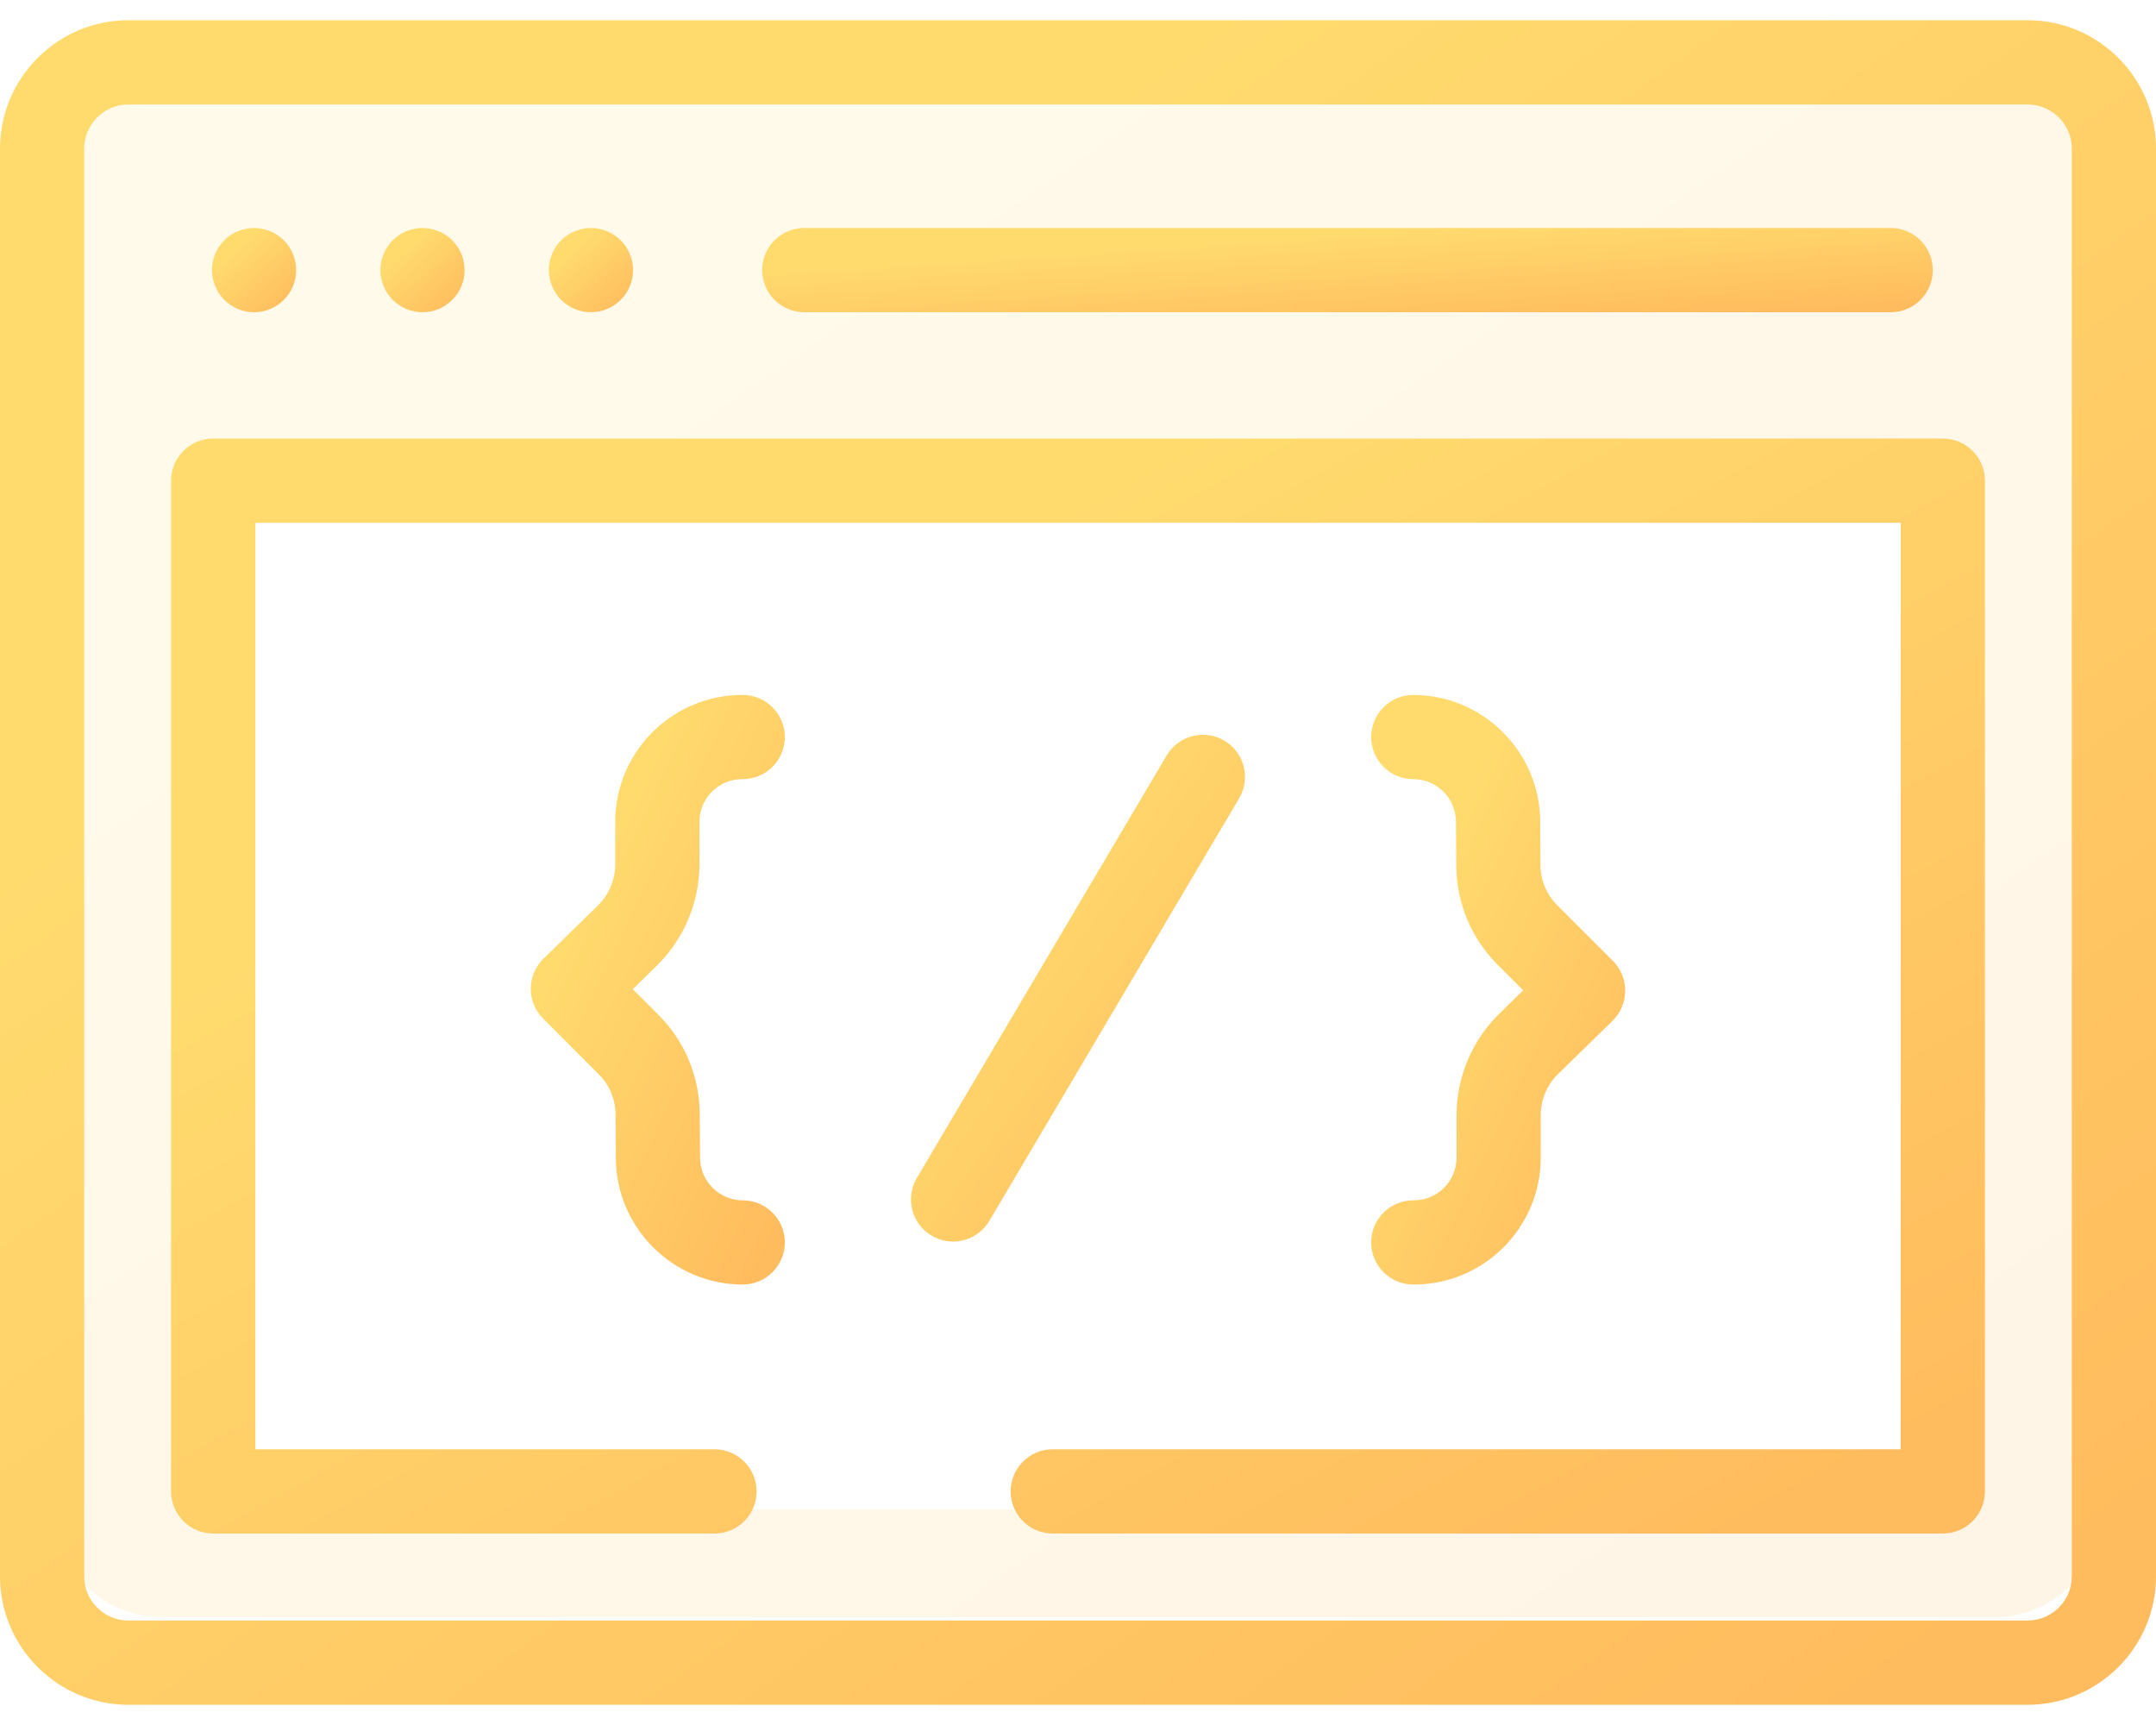
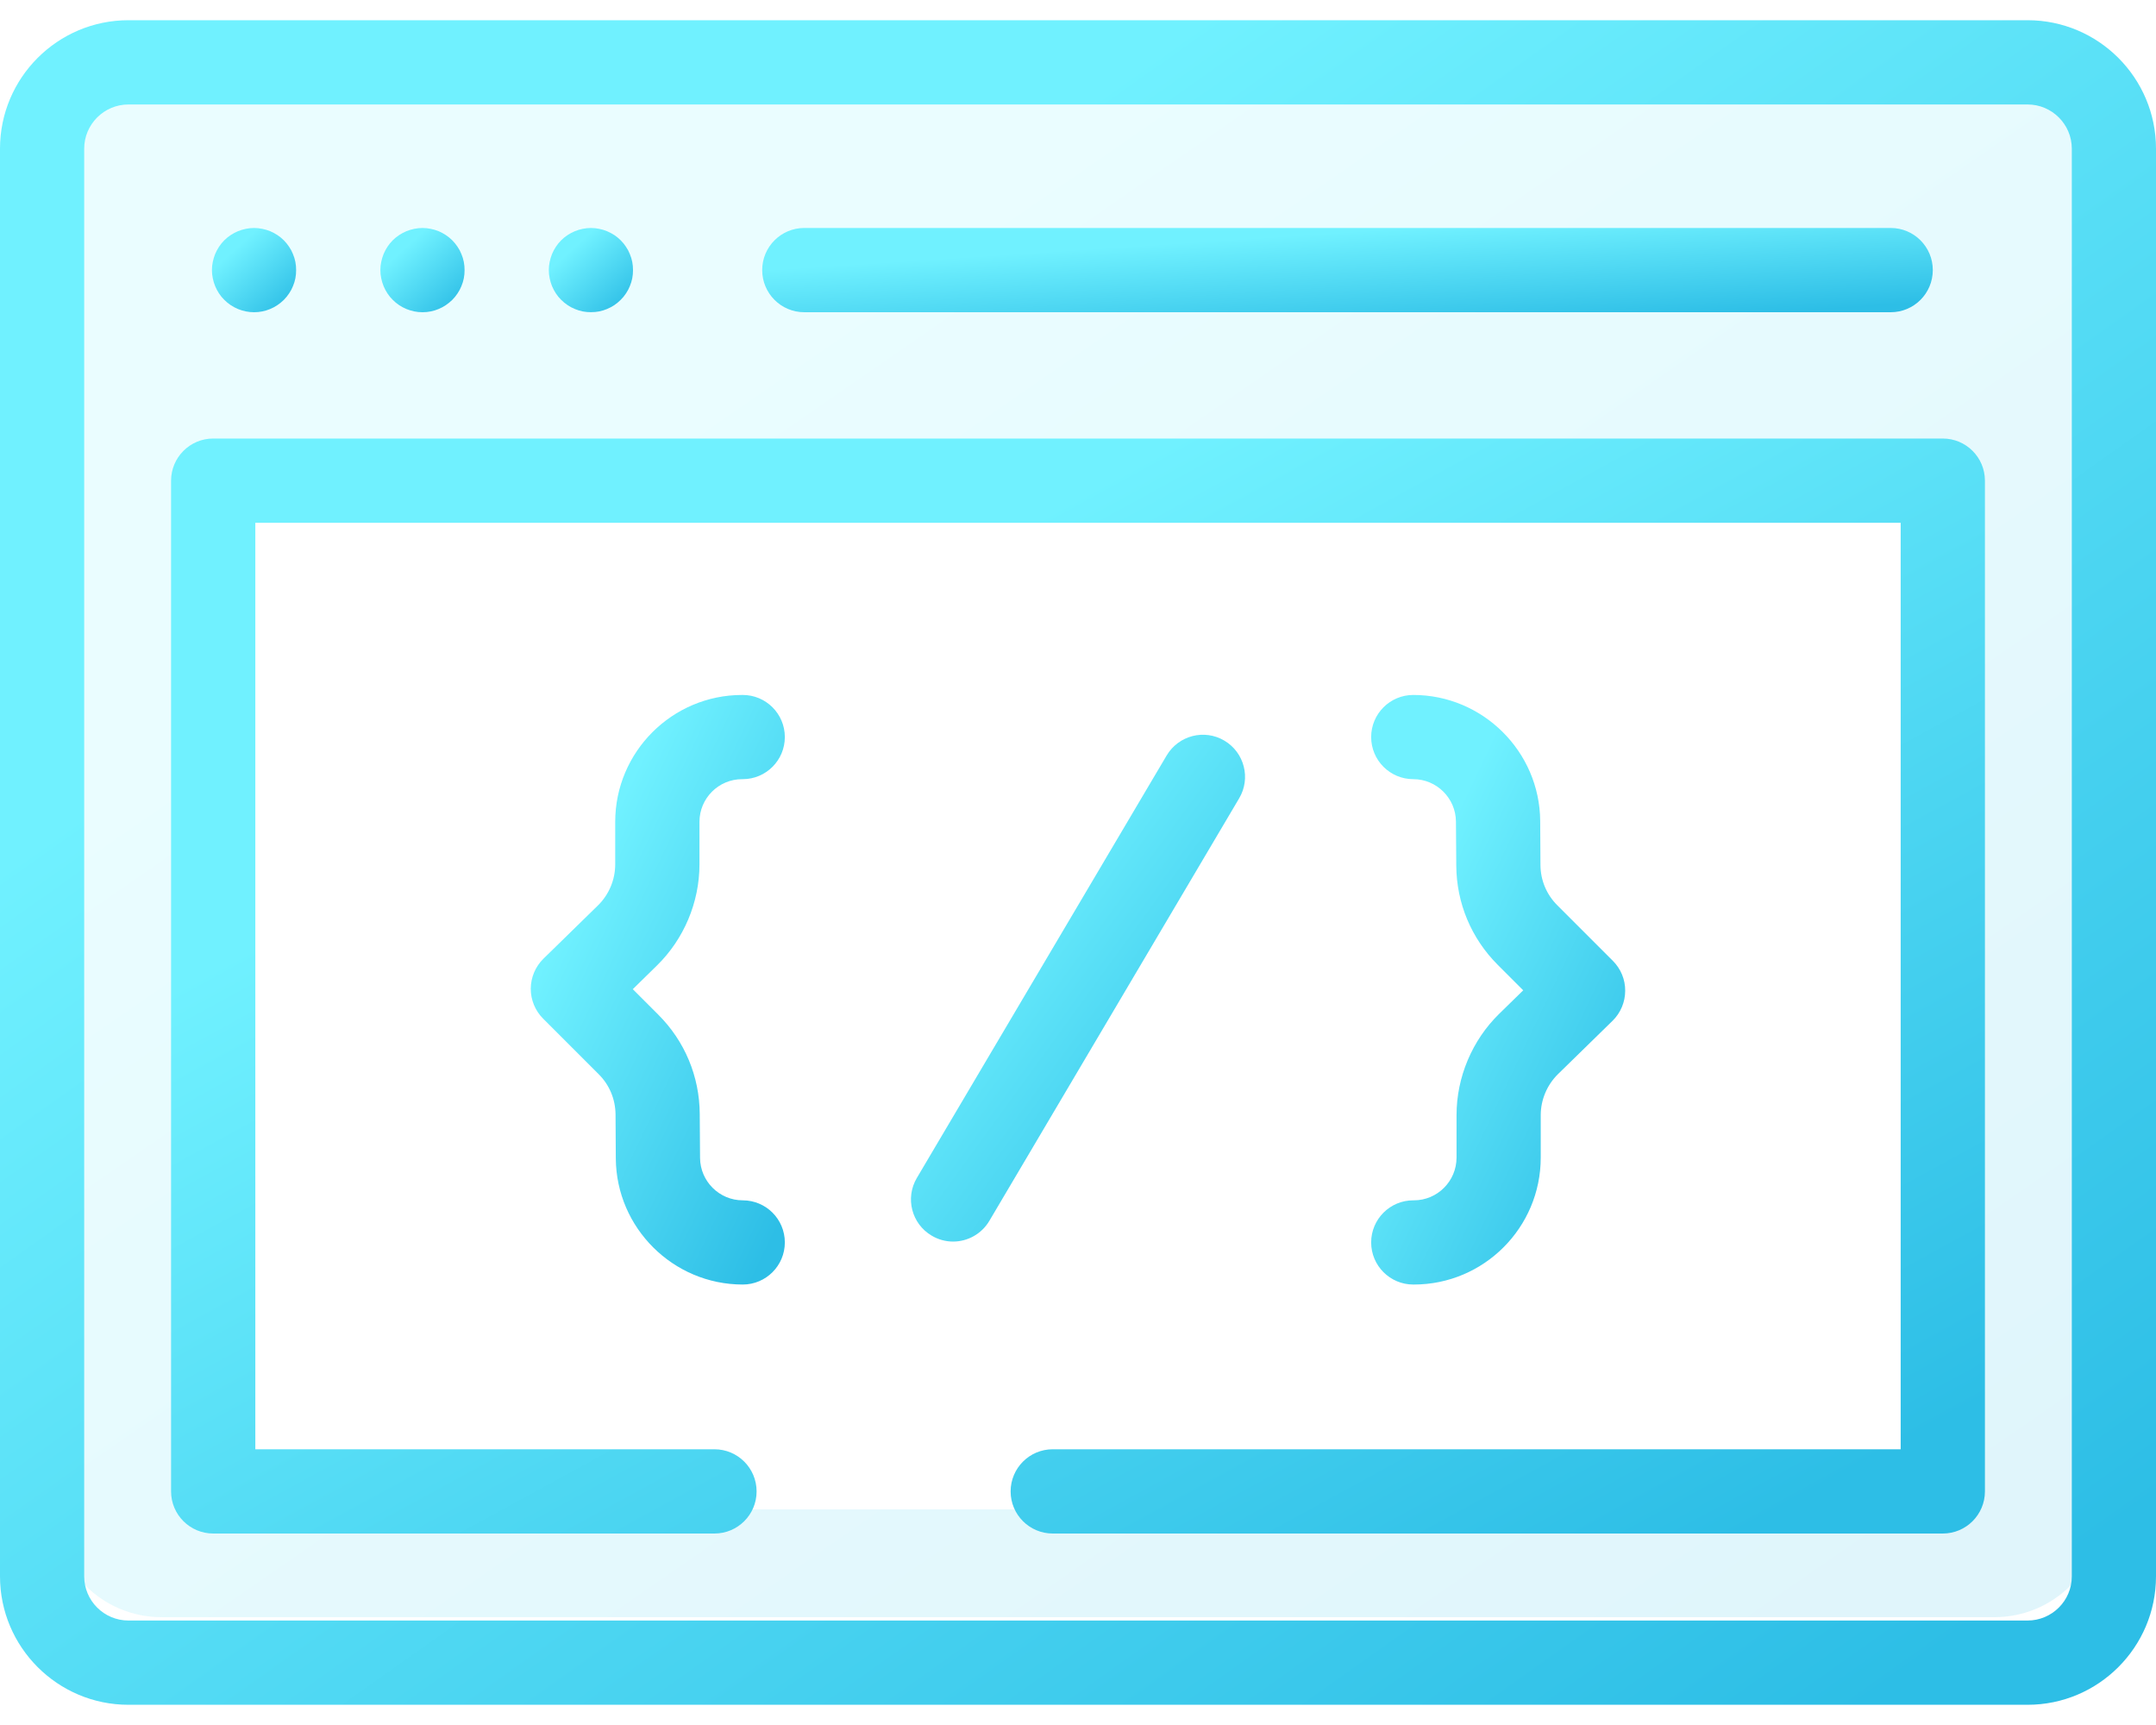
<svg xmlns="http://www.w3.org/2000/svg" width="40" height="32" viewBox="0 0 40 32" fill="none">
  <path opacity="0.15" fill-rule="evenodd" clip-rule="evenodd" d="M3 1C1.895 1 1 1.895 1 3V28C1 29.105 1.895 30 3 30H37C38.105 30 39 29.105 39 28V3C39 1.895 38.105 1 37 1H3ZM36 9H4V28H36V9Z" fill="url(#paint0_linear)" />
  <path d="M37.617 0.375H2.383C1.069 0.375 0 1.444 0 2.758V29.242C0 30.556 1.069 31.625 2.383 31.625H37.617C38.931 31.625 40 30.556 40 29.242V2.758C40 1.444 38.931 0.375 37.617 0.375ZM38.438 29.242C38.438 29.695 38.069 30.062 37.617 30.062H2.383C1.931 30.062 1.562 29.695 1.562 29.242V2.758C1.562 2.306 1.931 1.938 2.383 1.938H37.617C38.069 1.938 38.438 2.306 38.438 2.758V29.242Z" fill="url(#paint1_linear)" />
  <path d="M14.922 5.792H35.078C35.51 5.792 35.859 5.442 35.859 5.01C35.859 4.579 35.51 4.229 35.078 4.229H14.922C14.49 4.229 14.141 4.579 14.141 5.01C14.141 5.442 14.49 5.792 14.922 5.792Z" fill="url(#paint2_linear)" />
  <path d="M3.992 5.309C4.012 5.356 4.036 5.402 4.064 5.444C4.092 5.487 4.125 5.527 4.161 5.562C4.306 5.709 4.508 5.792 4.713 5.792C4.765 5.792 4.816 5.787 4.866 5.777C4.916 5.767 4.966 5.752 5.013 5.732C5.06 5.713 5.105 5.688 5.147 5.66C5.19 5.631 5.23 5.598 5.266 5.563C5.302 5.527 5.334 5.487 5.363 5.444C5.392 5.402 5.416 5.356 5.435 5.309C5.455 5.262 5.47 5.213 5.48 5.163C5.49 5.113 5.494 5.061 5.494 5.01C5.494 4.959 5.49 4.908 5.48 4.858C5.47 4.808 5.455 4.759 5.435 4.712C5.416 4.664 5.392 4.619 5.363 4.577C5.334 4.534 5.302 4.494 5.266 4.458C5.23 4.422 5.19 4.389 5.147 4.361C5.105 4.333 5.06 4.309 5.013 4.289C4.966 4.27 4.916 4.255 4.866 4.245C4.766 4.224 4.662 4.224 4.561 4.245C4.511 4.255 4.462 4.27 4.415 4.289C4.367 4.309 4.322 4.333 4.28 4.361C4.237 4.389 4.197 4.422 4.161 4.458C4.125 4.494 4.092 4.534 4.064 4.577C4.036 4.619 4.012 4.664 3.992 4.712C3.973 4.759 3.958 4.808 3.948 4.858C3.937 4.908 3.932 4.959 3.932 5.01C3.932 5.061 3.937 5.113 3.948 5.163C3.958 5.213 3.973 5.262 3.992 5.309Z" fill="url(#paint3_linear)" />
  <path d="M7.117 5.309C7.137 5.356 7.161 5.402 7.189 5.444C7.217 5.487 7.25 5.527 7.286 5.562C7.431 5.709 7.633 5.792 7.838 5.792C7.89 5.792 7.941 5.787 7.991 5.777C8.041 5.767 8.091 5.752 8.138 5.732C8.185 5.713 8.23 5.688 8.272 5.66C8.315 5.631 8.355 5.598 8.391 5.563C8.427 5.527 8.459 5.487 8.488 5.444C8.517 5.402 8.541 5.356 8.56 5.309C8.58 5.262 8.595 5.213 8.605 5.163C8.615 5.113 8.619 5.061 8.619 5.01C8.619 4.959 8.615 4.908 8.605 4.858C8.595 4.808 8.58 4.759 8.56 4.712C8.541 4.664 8.517 4.619 8.488 4.577C8.459 4.534 8.427 4.494 8.391 4.458C8.355 4.422 8.315 4.389 8.272 4.361C8.23 4.333 8.185 4.309 8.138 4.289C8.091 4.27 8.041 4.255 7.991 4.245C7.891 4.224 7.787 4.224 7.686 4.245C7.636 4.255 7.587 4.27 7.54 4.289C7.492 4.309 7.447 4.333 7.405 4.361C7.362 4.389 7.322 4.422 7.286 4.458C7.25 4.494 7.217 4.534 7.189 4.577C7.161 4.619 7.137 4.664 7.117 4.712C7.098 4.759 7.083 4.808 7.073 4.858C7.062 4.908 7.057 4.959 7.057 5.01C7.057 5.061 7.062 5.113 7.073 5.163C7.083 5.213 7.098 5.262 7.117 5.309Z" fill="url(#paint4_linear)" />
  <path d="M10.242 5.309C10.262 5.356 10.286 5.402 10.314 5.444C10.342 5.487 10.375 5.527 10.411 5.562C10.447 5.598 10.487 5.631 10.53 5.66C10.572 5.688 10.617 5.713 10.665 5.732C10.712 5.752 10.761 5.767 10.811 5.777C10.861 5.787 10.912 5.791 10.963 5.791C11.015 5.791 11.066 5.787 11.116 5.777C11.166 5.767 11.216 5.752 11.262 5.732C11.309 5.713 11.355 5.688 11.398 5.66C11.44 5.631 11.48 5.598 11.516 5.562C11.552 5.527 11.585 5.487 11.613 5.444C11.642 5.402 11.666 5.356 11.685 5.309C11.705 5.262 11.72 5.213 11.73 5.163C11.74 5.113 11.744 5.061 11.744 5.01C11.744 4.959 11.74 4.908 11.73 4.858C11.72 4.808 11.705 4.759 11.685 4.712C11.666 4.664 11.642 4.619 11.613 4.577C11.585 4.534 11.552 4.494 11.516 4.458C11.48 4.422 11.44 4.389 11.398 4.361C11.355 4.333 11.309 4.309 11.262 4.289C11.216 4.27 11.166 4.255 11.116 4.245C11.016 4.224 10.912 4.224 10.811 4.245C10.761 4.255 10.712 4.27 10.665 4.289C10.617 4.309 10.572 4.333 10.53 4.361C10.487 4.389 10.447 4.422 10.411 4.458C10.375 4.494 10.342 4.534 10.314 4.577C10.286 4.619 10.262 4.664 10.242 4.712C10.223 4.759 10.208 4.808 10.198 4.858C10.187 4.908 10.182 4.959 10.182 5.01C10.182 5.061 10.187 5.113 10.198 5.163C10.208 5.213 10.223 5.262 10.242 5.309Z" fill="url(#paint5_linear)" />
  <path d="M22.715 13.739C22.344 13.519 21.865 13.643 21.645 14.014L17.01 21.852C16.79 22.224 16.913 22.703 17.285 22.922C17.409 22.996 17.546 23.032 17.682 23.032C17.949 23.032 18.209 22.894 18.355 22.648L22.99 14.809C23.21 14.438 23.087 13.959 22.715 13.739Z" fill="url(#paint6_linear)" />
  <path d="M12.977 16.035V15.246C12.977 14.809 13.332 14.454 13.769 14.454H13.78C14.211 14.454 14.561 14.104 14.561 13.673C14.561 13.242 14.211 12.892 13.78 12.892H13.769C12.471 12.892 11.414 13.948 11.414 15.246V16.035C11.414 16.319 11.298 16.596 11.095 16.795L10.082 17.785C9.933 17.931 9.849 18.131 9.847 18.34C9.846 18.548 9.929 18.749 10.076 18.896L11.108 19.928C11.307 20.126 11.417 20.391 11.42 20.672L11.425 21.491C11.434 22.78 12.49 23.829 13.78 23.829C14.211 23.829 14.561 23.479 14.561 23.048C14.561 22.616 14.211 22.267 13.78 22.267C13.346 22.267 12.991 21.914 12.988 21.48L12.982 20.661C12.977 19.966 12.704 19.313 12.213 18.823L11.74 18.35L12.187 17.912C12.689 17.421 12.977 16.737 12.977 16.035Z" fill="url(#paint7_linear)" />
  <path d="M27.023 20.686V21.474C27.023 21.911 26.668 22.267 26.231 22.267H26.22C25.789 22.267 25.439 22.616 25.439 23.048C25.439 23.479 25.789 23.829 26.22 23.829H26.231C27.529 23.829 28.585 22.773 28.585 21.474V20.686C28.585 20.402 28.702 20.125 28.905 19.926L29.918 18.936C30.067 18.79 30.151 18.59 30.152 18.381C30.154 18.172 30.071 17.972 29.923 17.824L28.892 16.793C28.693 16.595 28.582 16.33 28.58 16.049L28.575 15.23C28.566 13.941 27.509 12.892 26.22 12.892C25.789 12.892 25.439 13.242 25.439 13.673C25.439 14.104 25.789 14.454 26.22 14.454C26.654 14.454 27.009 14.807 27.012 15.241L27.018 16.059C27.023 16.754 27.296 17.407 27.787 17.898L28.26 18.371L27.812 18.809C27.311 19.3 27.023 19.984 27.023 20.686Z" fill="url(#paint8_linear)" />
  <path d="M36.044 8.135H3.956C3.524 8.135 3.174 8.485 3.174 8.917V27.667C3.174 28.098 3.524 28.448 3.956 28.448H13.255C13.687 28.448 14.037 28.098 14.037 27.667C14.037 27.235 13.687 26.885 13.255 26.885H4.737V9.698H35.263V26.885H19.531C19.1 26.885 18.75 27.235 18.75 27.667C18.75 28.098 19.1 28.448 19.531 28.448H36.044C36.476 28.448 36.826 28.098 36.826 27.667V8.917C36.826 8.485 36.476 8.135 36.044 8.135Z" fill="url(#paint9_linear)" />
  <defs>
    <linearGradient id="paint0_linear" x1="3.153" y1="1" x2="26.689" y2="35.054" gradientUnits="userSpaceOnUse">
-       <stop offset="0.259" stop-color="#FFDB6E" />
-       <stop offset="1" stop-color="#FFBC5E" />
+       <stop offset="0.259" stop-color="hsl(186, 100%, 72%)" />
+       <stop offset="1" stop-color="hsl(193, 79%, 54%)" />
    </linearGradient>
    <linearGradient id="paint1_linear" x1="2.267" y1="0.375" x2="27.833" y2="36.511" gradientUnits="userSpaceOnUse">
-       <stop offset="0.259" stop-color="#FFDB6E" />
-       <stop offset="1" stop-color="#FFBC5E" />
+       <stop offset="0.259" stop-color="hsl(186, 100%, 72%)" />
+       <stop offset="1" stop-color="hsl(193, 79%, 54%)" />
    </linearGradient>
    <linearGradient id="paint2_linear" x1="15.371" y1="4.229" x2="15.547" y2="6.929" gradientUnits="userSpaceOnUse">
-       <stop offset="0.259" stop-color="#FFDB6E" />
-       <stop offset="1" stop-color="#FFBC5E" />
+       <stop offset="0.259" stop-color="hsl(186, 100%, 72%)" />
+       <stop offset="1" stop-color="hsl(193, 79%, 54%)" />
    </linearGradient>
    <linearGradient id="paint3_linear" x1="4.02" y1="4.229" x2="5.369" y2="5.719" gradientUnits="userSpaceOnUse">
-       <stop offset="0.259" stop-color="#FFDB6E" />
-       <stop offset="1" stop-color="#FFBC5E" />
+       <stop offset="0.259" stop-color="hsl(186, 100%, 72%)" />
+       <stop offset="1" stop-color="hsl(193, 79%, 54%)" />
    </linearGradient>
    <linearGradient id="paint4_linear" x1="7.145" y1="4.229" x2="8.494" y2="5.719" gradientUnits="userSpaceOnUse">
-       <stop offset="0.259" stop-color="#FFDB6E" />
-       <stop offset="1" stop-color="#FFBC5E" />
+       <stop offset="0.259" stop-color="hsl(186, 100%, 72%)" />
+       <stop offset="1" stop-color="hsl(193, 79%, 54%)" />
    </linearGradient>
    <linearGradient id="paint5_linear" x1="10.27" y1="4.229" x2="11.619" y2="5.719" gradientUnits="userSpaceOnUse">
-       <stop offset="0.259" stop-color="#FFDB6E" />
-       <stop offset="1" stop-color="#FFBC5E" />
+       <stop offset="0.259" stop-color="hsl(186, 100%, 72%)" />
+       <stop offset="1" stop-color="hsl(193, 79%, 54%)" />
    </linearGradient>
    <linearGradient id="paint6_linear" x1="17.252" y1="13.63" x2="25.014" y2="19.281" gradientUnits="userSpaceOnUse">
-       <stop offset="0.259" stop-color="#FFDB6E" />
-       <stop offset="1" stop-color="#FFBC5E" />
+       <stop offset="0.259" stop-color="hsl(186, 100%, 72%)" />
+       <stop offset="1" stop-color="hsl(193, 79%, 54%)" />
    </linearGradient>
    <linearGradient id="paint7_linear" x1="10.114" y1="12.892" x2="17.479" y2="16.396" gradientUnits="userSpaceOnUse">
-       <stop offset="0.259" stop-color="#FFDB6E" />
-       <stop offset="1" stop-color="#FFBC5E" />
+       <stop offset="0.259" stop-color="hsl(186, 100%, 72%)" />
+       <stop offset="1" stop-color="hsl(193, 79%, 54%)" />
    </linearGradient>
    <linearGradient id="paint8_linear" x1="25.706" y1="12.892" x2="33.07" y2="16.396" gradientUnits="userSpaceOnUse">
-       <stop offset="0.259" stop-color="#FFDB6E" />
-       <stop offset="1" stop-color="#FFBC5E" />
+       <stop offset="0.259" stop-color="hsl(186, 100%, 72%)" />
+       <stop offset="1" stop-color="hsl(193, 79%, 54%)" />
    </linearGradient>
    <linearGradient id="paint9_linear" x1="5.081" y1="8.135" x2="19.915" y2="35.272" gradientUnits="userSpaceOnUse">
-       <stop offset="0.259" stop-color="#FFDB6E" />
-       <stop offset="1" stop-color="#FFBC5E" />
+       <stop offset="0.259" stop-color="hsl(186, 100%, 72%)" />
+       <stop offset="1" stop-color="hsl(193, 79%, 54%)" />
    </linearGradient>
  </defs>
</svg>
